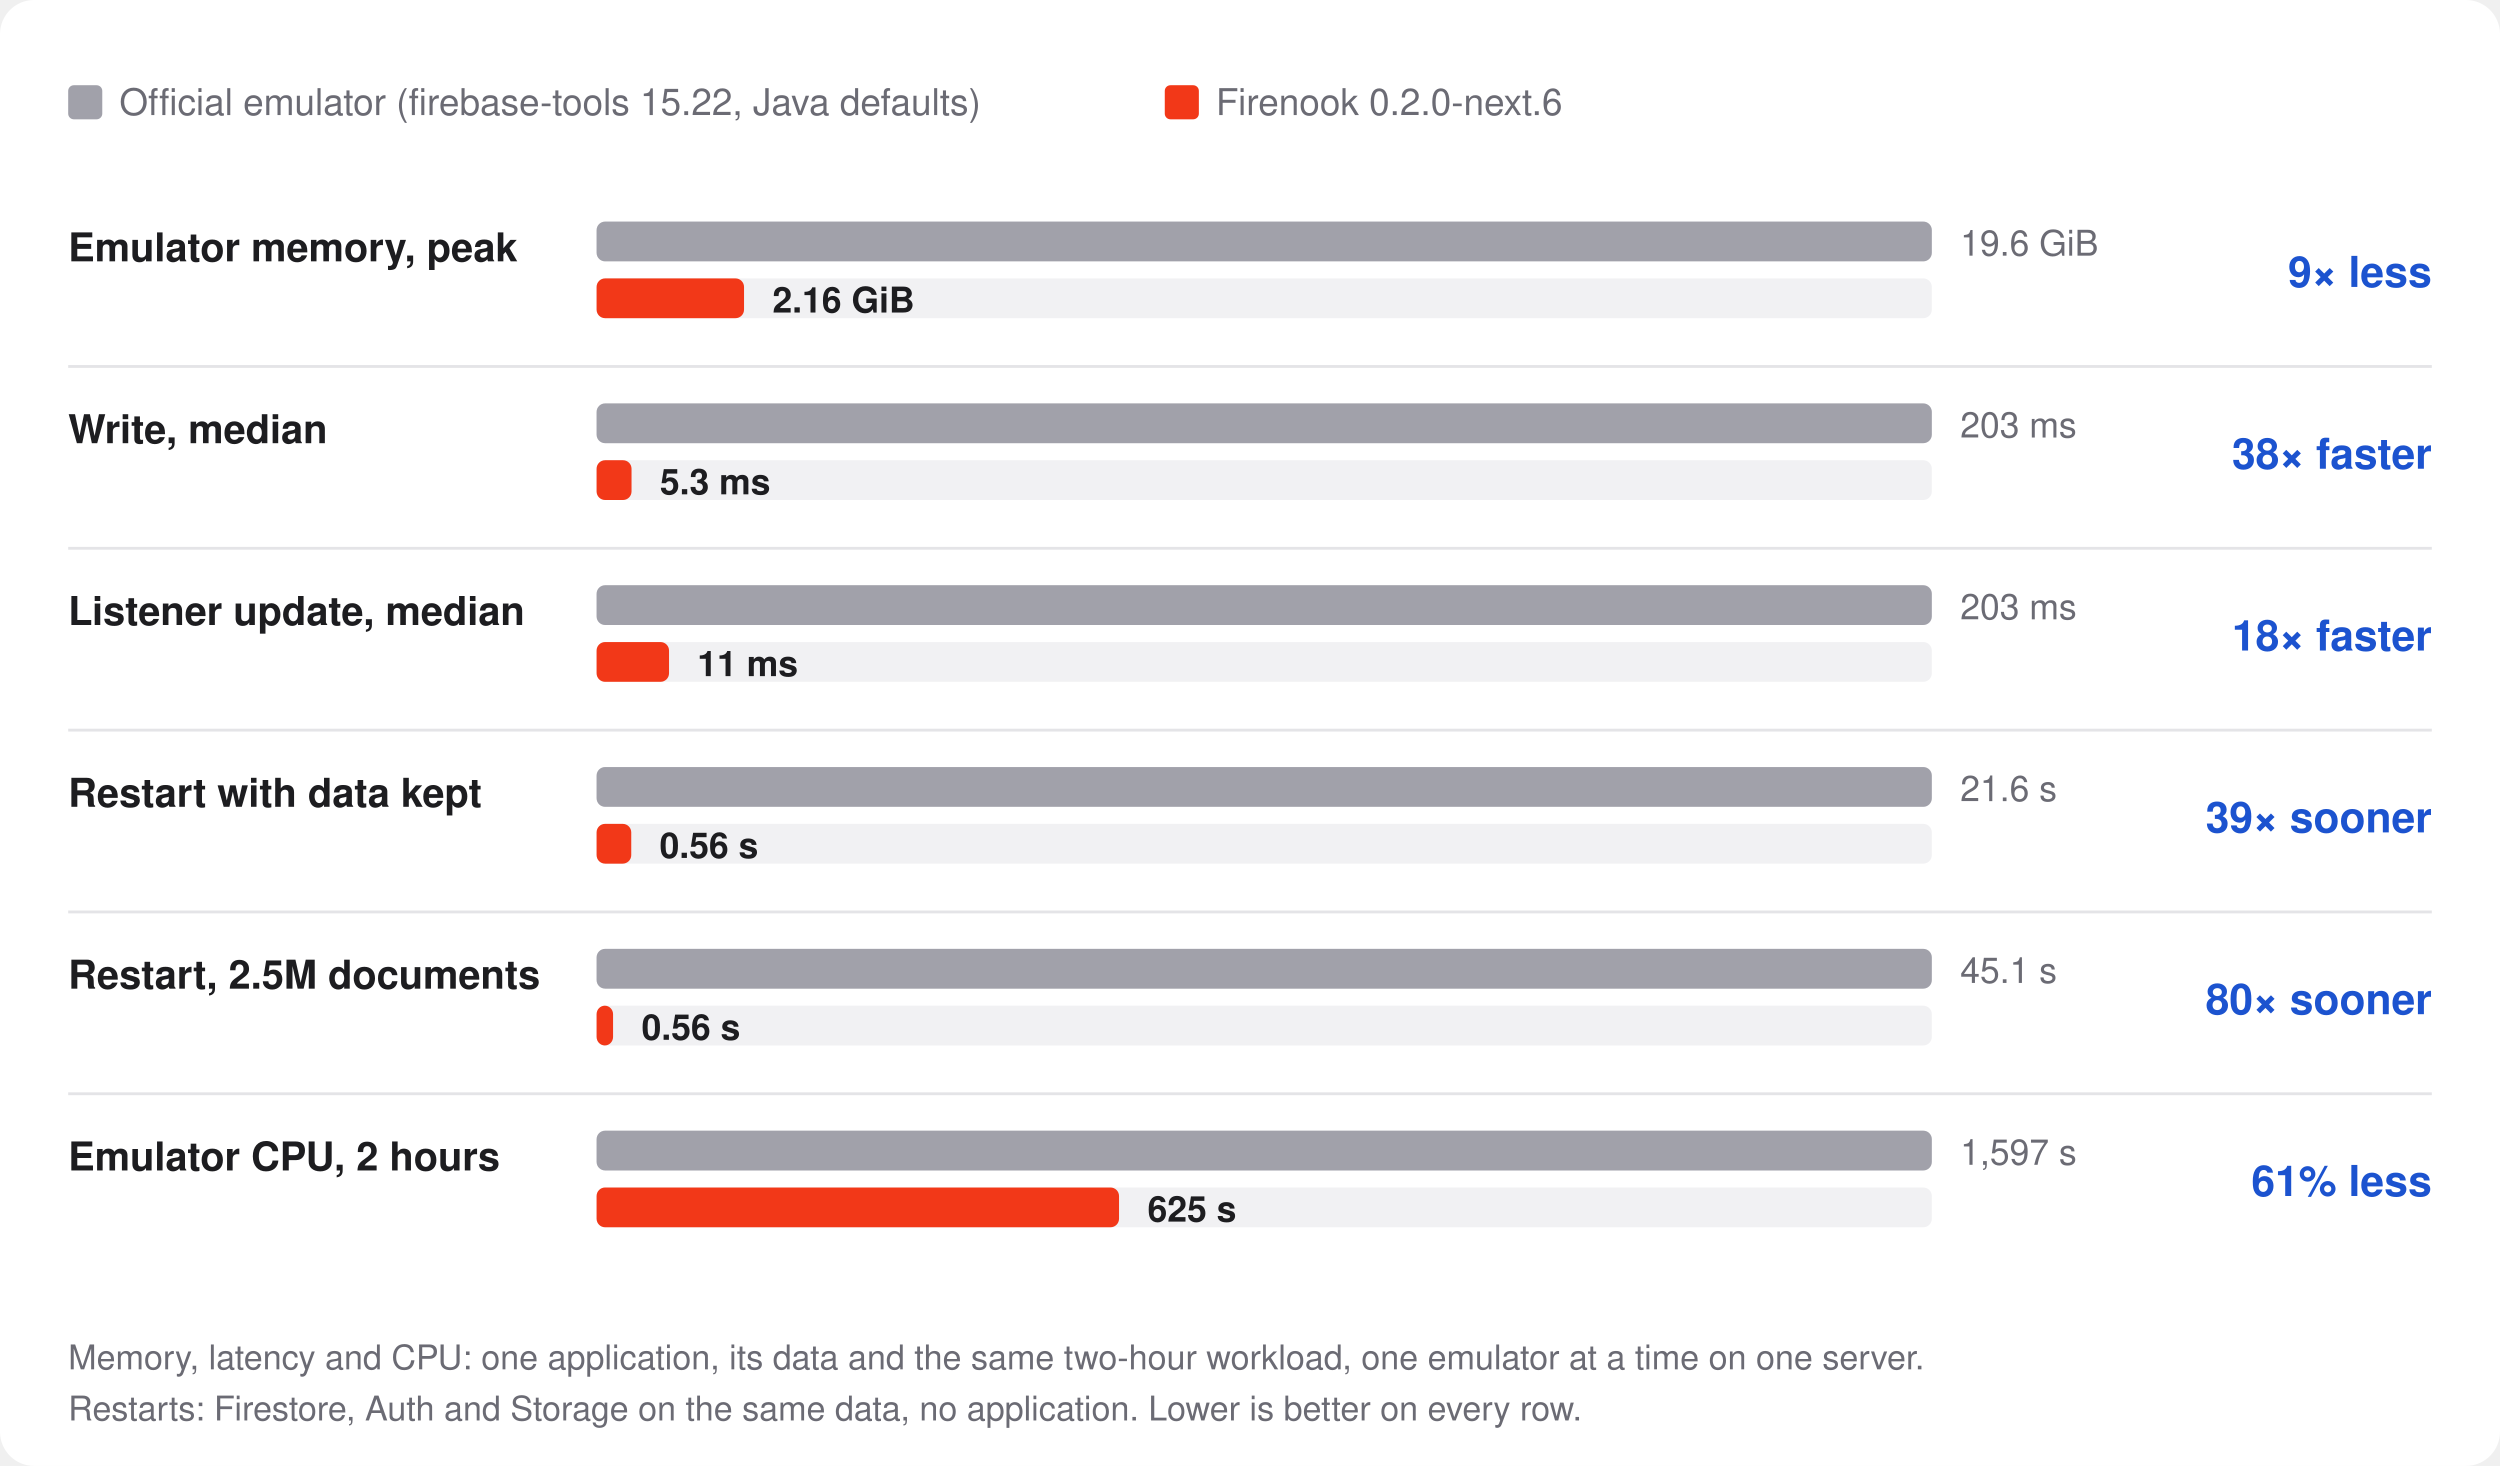
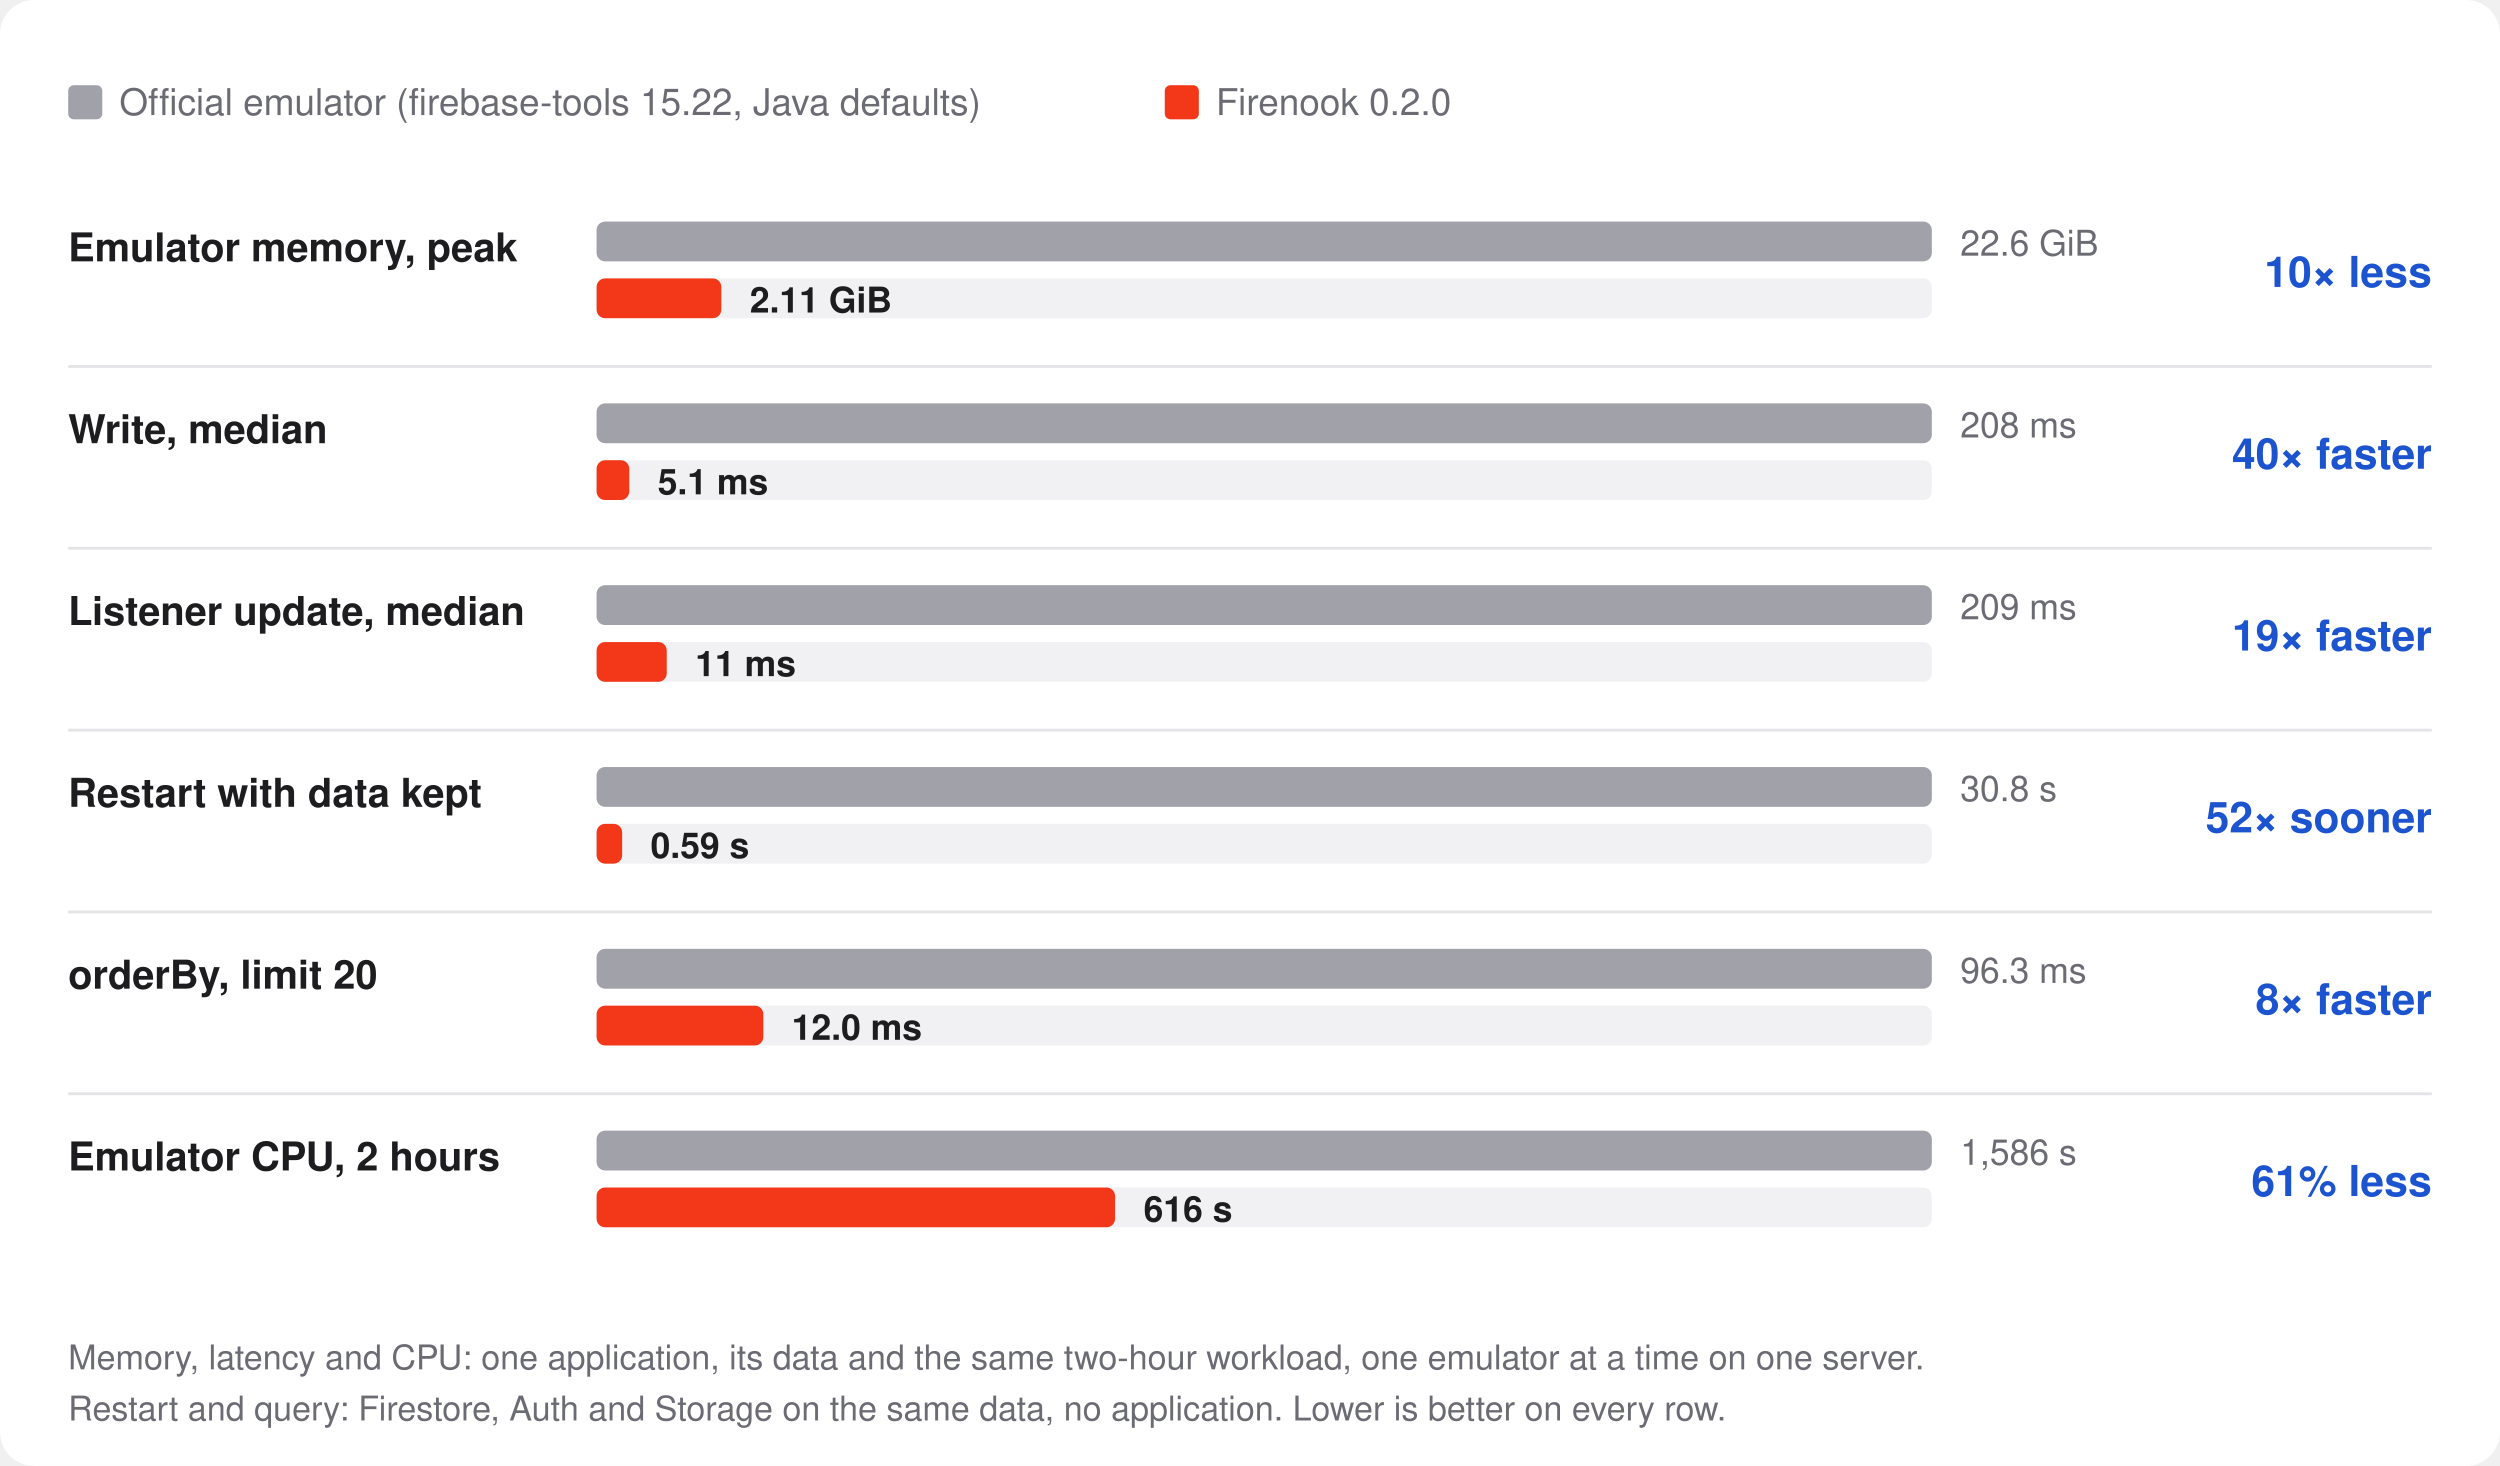
<svg xmlns="http://www.w3.org/2000/svg" width="880" height="516" viewBox="0 0 880 516" font-family="-apple-system,BlinkMacSystemFont,'Segoe UI',Helvetica,Arial,sans-serif" role="img" aria-label="Firenook against the official Firebase emulator">
  <rect width="880" height="516" rx="12" fill="#ffffff" />
  <rect x="24" y="30" width="12" height="12" rx="2" fill="#a1a1aa" />
  <text x="42" y="40.5" fill="#6b6b74" font-size="13">Official emulator (firebase-tools 15.22, Java defaults)</text>
  <rect x="410" y="30" width="12" height="12" rx="2" fill="#f23818" />
-   <text x="428" y="40.5" fill="#6b6b74" font-size="13">Firenook 0.2.0-next.6</text>
+   <text x="428" y="40.5" fill="#6b6b74" font-size="13">Firenook 0.2.0</text>
  <text x="24" y="92" fill="#1d1d20" font-size="14" font-weight="600">Emulator memory, peak</text>
  <rect x="210" y="78" width="470" height="14" rx="3" fill="#f1f1f3" />
  <rect x="210" y="78" width="470" height="14" rx="3" fill="#a1a1aa" />
-   <text x="690" y="90" fill="#6b6b74" font-size="12.5">19.6 GiB</text>
+   <text x="690" y="90" fill="#6b6b74" font-size="12.5">22.6 GiB</text>
  <rect x="210" y="98" width="470" height="14" rx="3" fill="#f1f1f3" />
-   <rect x="210" y="98" width="51.9" height="14" rx="3" fill="#f23818" />
-   <text x="271.902" y="110" fill="#1d1d20" font-size="12.5" font-weight="600">2.16 GiB</text>
-   <text x="856" y="101" fill="#1c53cf" font-size="15" font-weight="700" text-anchor="end">9× less</text>
+   <rect x="210" y="98" width="43.9" height="14" rx="3" fill="#f23818" />
+   <text x="263.939" y="110" fill="#1d1d20" font-size="12.5" font-weight="600">2.11 GiB</text>
+   <text x="856" y="101" fill="#1c53cf" font-size="15" font-weight="700" text-anchor="end">10× less</text>
  <line x1="24" x2="856" y1="129" y2="129" stroke="#e4e4e7" />
  <text x="24" y="156" fill="#1d1d20" font-size="14" font-weight="600">Write, median</text>
  <rect x="210" y="142" width="470" height="14" rx="3" fill="#f1f1f3" />
  <rect x="210" y="142" width="470" height="14" rx="3" fill="#a1a1aa" />
-   <text x="690" y="154" fill="#6b6b74" font-size="12.5">203 ms</text>
+   <text x="690" y="154" fill="#6b6b74" font-size="12.5">208 ms</text>
  <rect x="210" y="162" width="470" height="14" rx="3" fill="#f1f1f3" />
-   <rect x="210" y="162" width="12.3" height="14" rx="3" fill="#f23818" />
-   <text x="232.283" y="174" fill="#1d1d20" font-size="12.5" font-weight="600">5.3 ms</text>
-   <text x="856" y="165" fill="#1c53cf" font-size="15" font-weight="700" text-anchor="end">38× faster</text>
+   <rect x="210" y="162" width="11.5" height="14" rx="3" fill="#f23818" />
+   <text x="231.513" y="174" fill="#1d1d20" font-size="12.5" font-weight="600">5.1 ms</text>
+   <text x="856" y="165" fill="#1c53cf" font-size="15" font-weight="700" text-anchor="end">40× faster</text>
  <line x1="24" x2="856" y1="193" y2="193" stroke="#e4e4e7" />
  <text x="24" y="220" fill="#1d1d20" font-size="14" font-weight="600">Listener update, median</text>
  <rect x="210" y="206" width="470" height="14" rx="3" fill="#f1f1f3" />
  <rect x="210" y="206" width="470" height="14" rx="3" fill="#a1a1aa" />
-   <text x="690" y="218" fill="#6b6b74" font-size="12.5">203 ms</text>
+   <text x="690" y="218" fill="#6b6b74" font-size="12.5">209 ms</text>
  <rect x="210" y="226" width="470" height="14" rx="3" fill="#f1f1f3" />
-   <rect x="210" y="226" width="25.5" height="14" rx="3" fill="#f23818" />
-   <text x="245.468" y="238" fill="#1d1d20" font-size="12.5" font-weight="600">11 ms</text>
-   <text x="856" y="229" fill="#1c53cf" font-size="15" font-weight="700" text-anchor="end">18× faster</text>
+   <rect x="210" y="226" width="24.7" height="14" rx="3" fill="#f23818" />
+   <text x="244.737" y="238" fill="#1d1d20" font-size="12.5" font-weight="600">11 ms</text>
+   <text x="856" y="229" fill="#1c53cf" font-size="15" font-weight="700" text-anchor="end">19× faster</text>
  <line x1="24" x2="856" y1="257" y2="257" stroke="#e4e4e7" />
  <text x="24" y="284" fill="#1d1d20" font-size="14" font-weight="600">Restart with data kept</text>
  <rect x="210" y="270" width="470" height="14" rx="3" fill="#f1f1f3" />
  <rect x="210" y="270" width="470" height="14" rx="3" fill="#a1a1aa" />
-   <text x="690" y="282" fill="#6b6b74" font-size="12.5">21.6 s</text>
+   <text x="690" y="282" fill="#6b6b74" font-size="12.5">30.8 s</text>
  <rect x="210" y="290" width="470" height="14" rx="3" fill="#f1f1f3" />
-   <rect x="210" y="290" width="12.2" height="14" rx="3" fill="#f23818" />
-   <text x="232.174" y="302" fill="#1d1d20" font-size="12.5" font-weight="600">0.56 s</text>
-   <text x="856" y="293" fill="#1c53cf" font-size="15" font-weight="700" text-anchor="end">39× sooner</text>
+   <rect x="210" y="290" width="9" height="14" rx="3" fill="#f23818" />
+   <text x="229.003" y="302" fill="#1d1d20" font-size="12.5" font-weight="600">0.59 s</text>
+   <text x="856" y="293" fill="#1c53cf" font-size="15" font-weight="700" text-anchor="end">52× sooner</text>
  <line x1="24" x2="856" y1="321" y2="321" stroke="#e4e4e7" />
-   <text x="24" y="348" fill="#1d1d20" font-size="14" font-weight="600">Restart, 2.5M documents</text>
+   <text x="24" y="348" fill="#1d1d20" font-size="14" font-weight="600">orderBy, limit 20</text>
  <rect x="210" y="334" width="470" height="14" rx="3" fill="#f1f1f3" />
  <rect x="210" y="334" width="470" height="14" rx="3" fill="#a1a1aa" />
-   <text x="690" y="346" fill="#6b6b74" font-size="12.5">45.1 s</text>
+   <text x="690" y="346" fill="#6b6b74" font-size="12.5">96.3 ms</text>
  <rect x="210" y="354" width="470" height="14" rx="3" fill="#f1f1f3" />
-   <rect x="210" y="354" width="5.8" height="14" rx="3" fill="#f23818" />
-   <text x="225.84" y="366" fill="#1d1d20" font-size="12.5" font-weight="600">0.56 s</text>
-   <text x="856" y="357" fill="#1c53cf" font-size="15" font-weight="700" text-anchor="end">80× sooner</text>
+   <rect x="210" y="354" width="58.7" height="14" rx="3" fill="#f23818" />
+   <text x="278.683" y="366" fill="#1d1d20" font-size="12.5" font-weight="600">12.0 ms</text>
+   <text x="856" y="357" fill="#1c53cf" font-size="15" font-weight="700" text-anchor="end">8× faster</text>
  <line x1="24" x2="856" y1="385" y2="385" stroke="#e4e4e7" />
  <text x="24" y="412" fill="#1d1d20" font-size="14" font-weight="600">Emulator CPU, 2 hours</text>
  <rect x="210" y="398" width="470" height="14" rx="3" fill="#f1f1f3" />
  <rect x="210" y="398" width="470" height="14" rx="3" fill="#a1a1aa" />
-   <text x="690" y="410" fill="#6b6b74" font-size="12.5">1,597 s</text>
+   <text x="690" y="410" fill="#6b6b74" font-size="12.5">1,586 s</text>
  <rect x="210" y="418" width="470" height="14" rx="3" fill="#f1f1f3" />
-   <rect x="210" y="418" width="183.9" height="14" rx="3" fill="#f23818" />
-   <text x="403.939" y="430" fill="#1d1d20" font-size="12.5" font-weight="600">625 s</text>
+   <rect x="210" y="418" width="182.5" height="14" rx="3" fill="#f23818" />
+   <text x="402.547" y="430" fill="#1d1d20" font-size="12.5" font-weight="600">616 s</text>
  <text x="856" y="421" fill="#1c53cf" font-size="15" font-weight="700" text-anchor="end">61% less</text>
  <text x="24" y="482" fill="#6b6b74" font-size="12">Memory, latency and CPU: one application, its data and the same two-hour workload, one emulator at a time on one server.</text>
-   <text x="24" y="500" fill="#6b6b74" font-size="12">Restarts: Firestore, Auth and Storage on the same data, no application. Lower is better on every row.</text>
+   <text x="24" y="500" fill="#6b6b74" font-size="12">Restart and query: Firestore, Auth and Storage on the same data, no application. Lower is better on every row.</text>
</svg>
